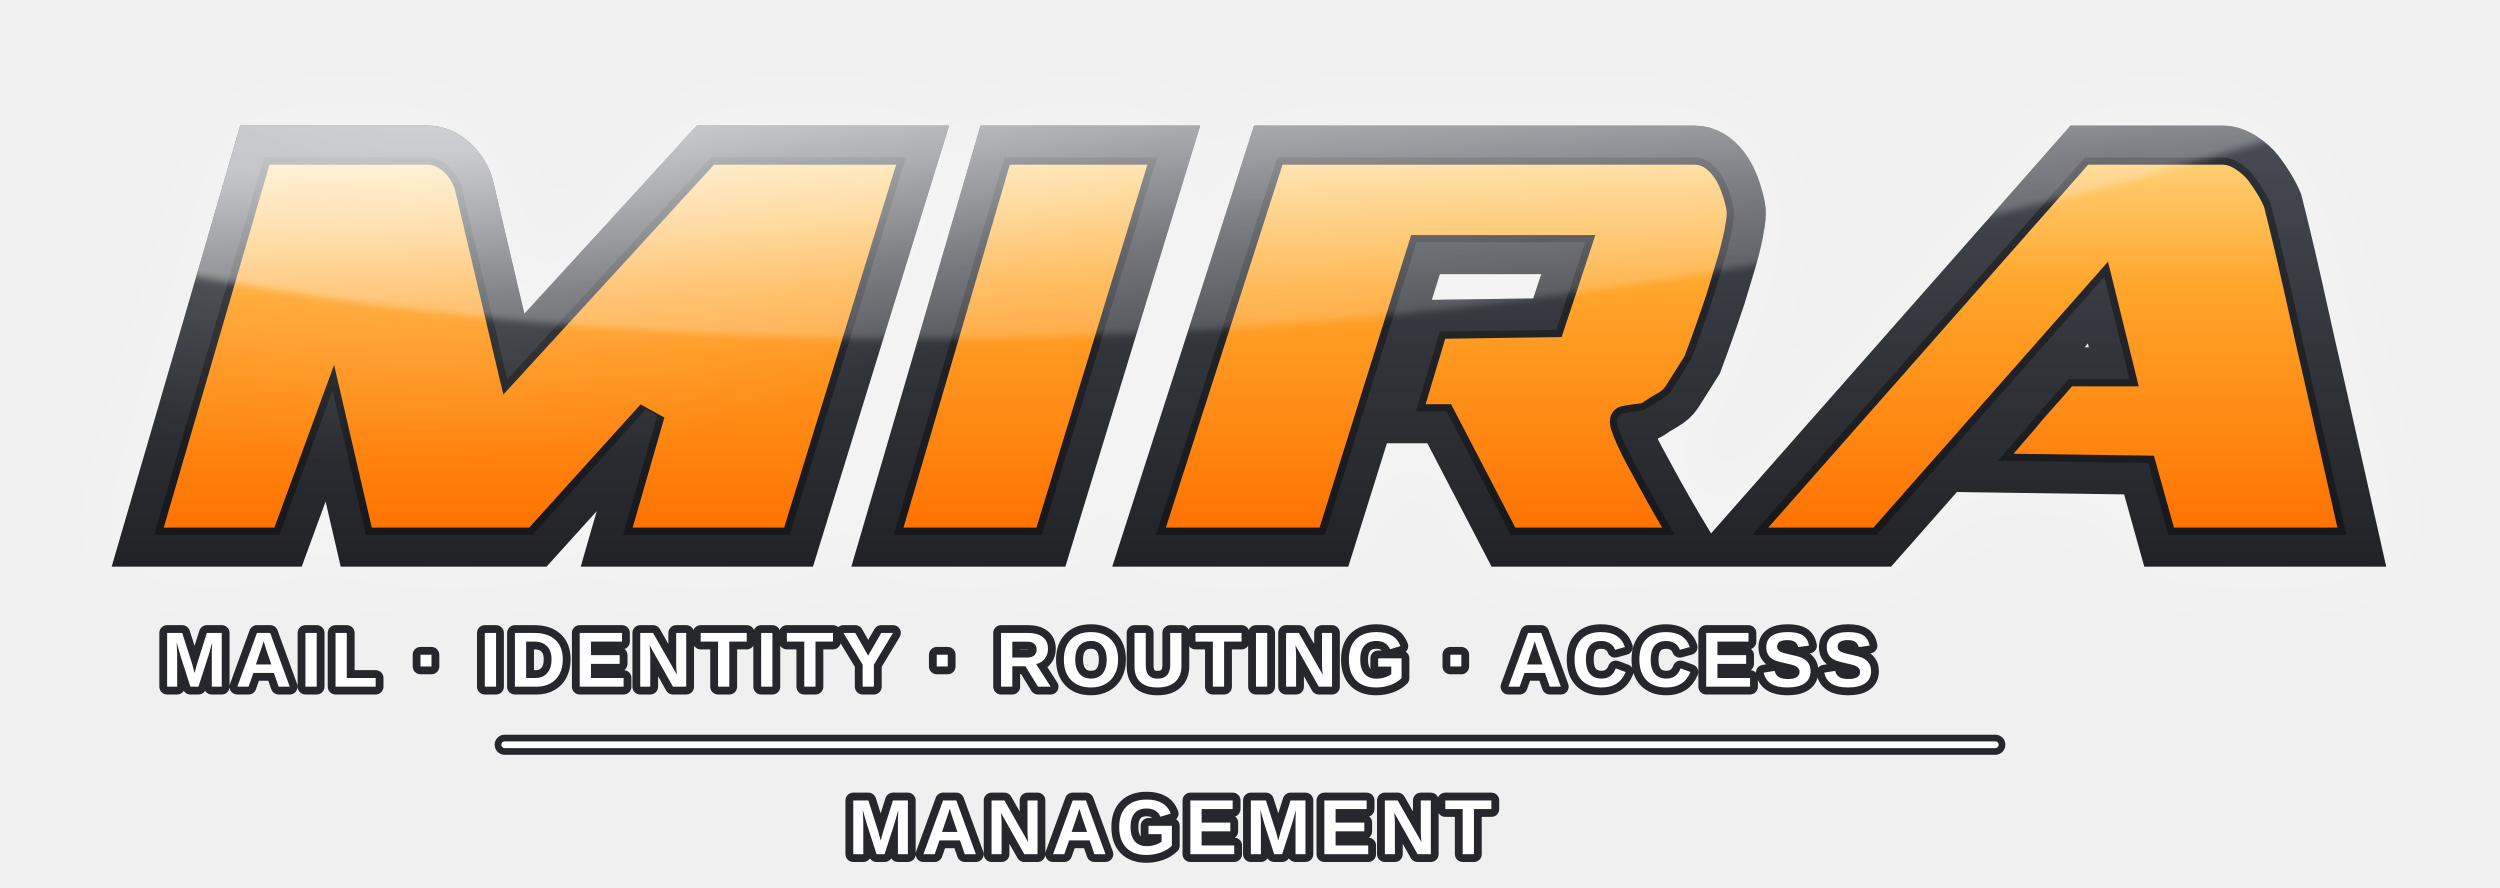
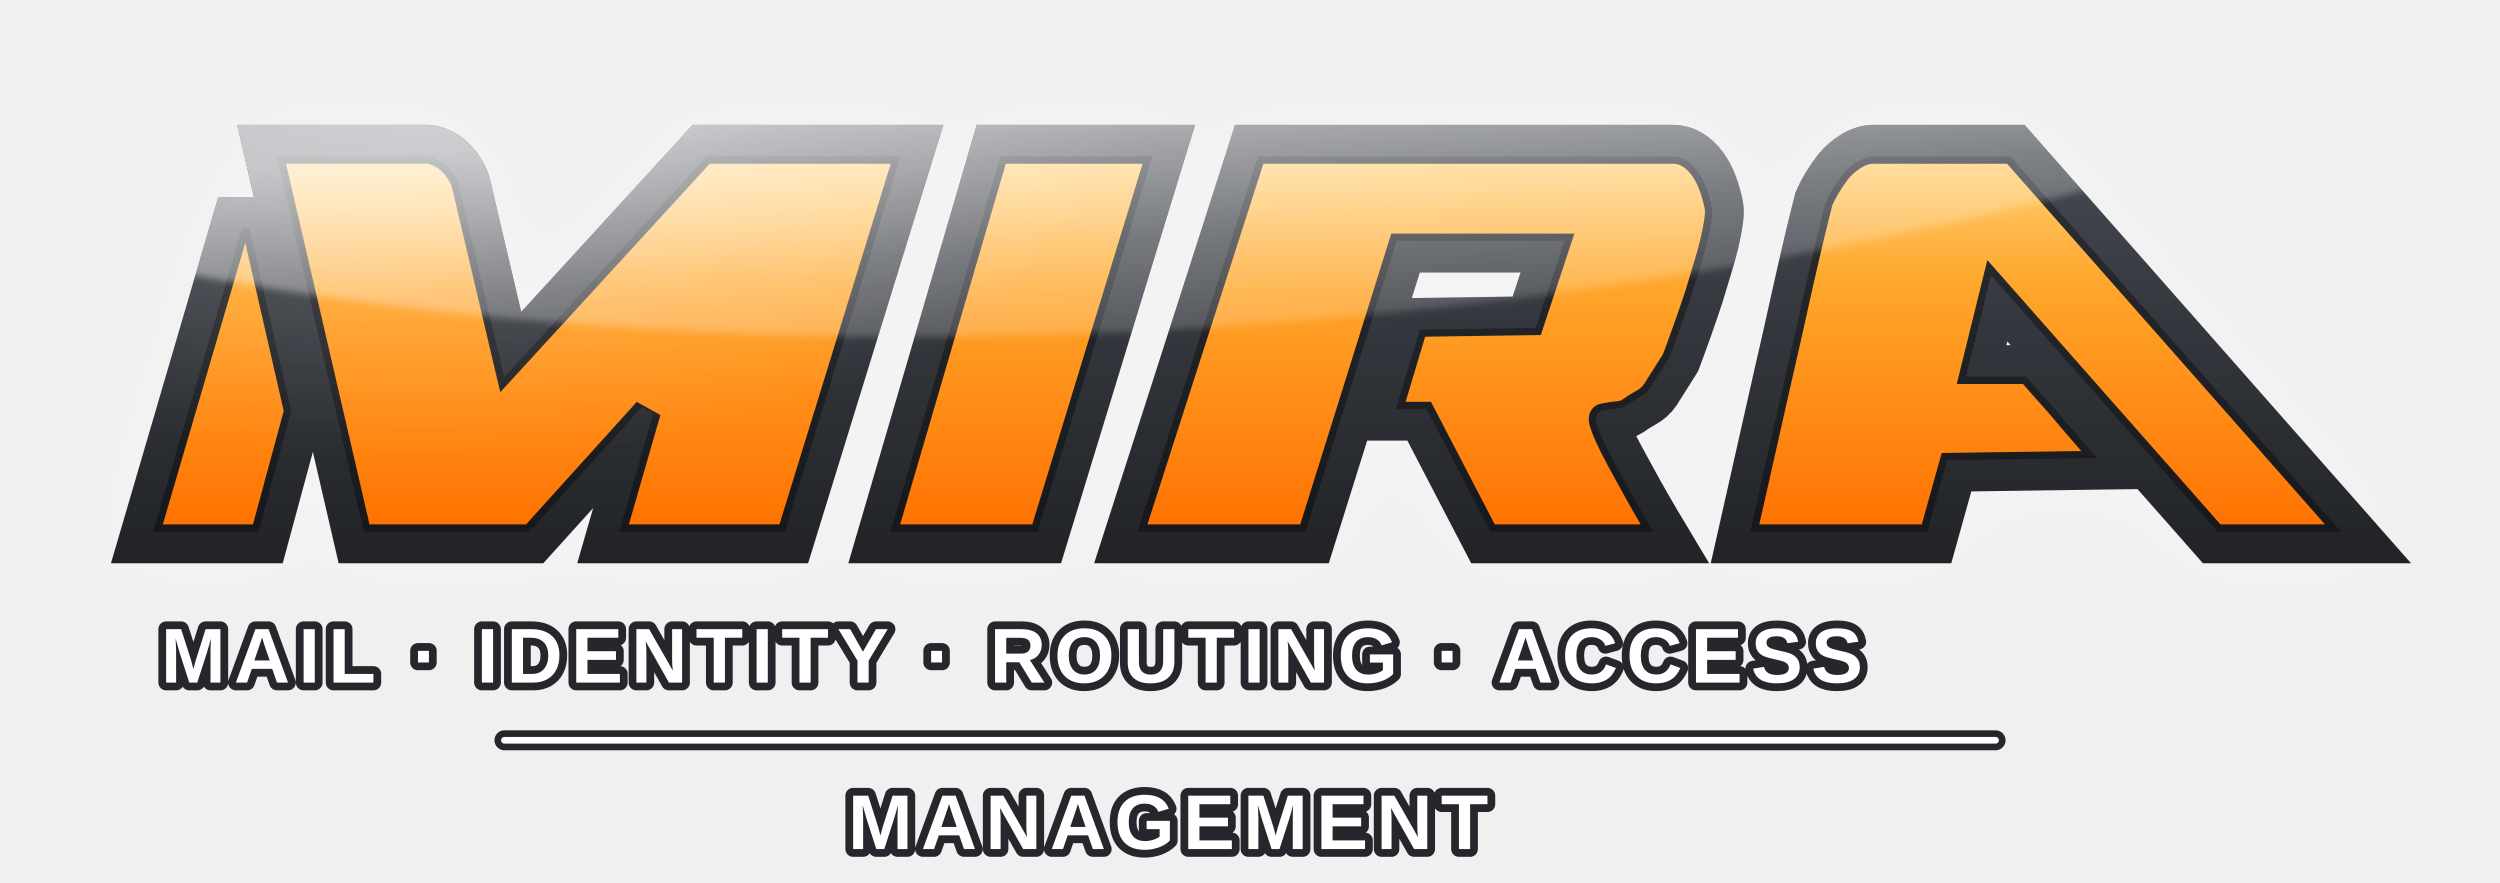
- <svg xmlns="http://www.w3.org/2000/svg" viewBox="-6.0 0 447.8 159" role="img" aria-label="MIRA – Mail · Identity · Routing · Access">
+ <svg xmlns="http://www.w3.org/2000/svg" viewBox="-6.0 0 450.5 159" role="img" aria-label="MIRA – Mail · Identity · Routing · Access">
  <defs>
-     <path id="b" d="M20 97L40.40 27L70.70 27Q71.90 27 73.10 27.55Q74.30 28.10 75.25 29Q76.20 29.90 76.90 31.05Q77.60 32.20 77.90 33.30L85.50 65.50L120.80 27L157.90 27L136.30 97L104 97L110.60 74.10L89.90 97L58.60 97L53.30 74.10L44.90 97ZM181.50 97L152.50 97L173 27L202.90 27ZM232.20 97L199.40 97L221.90 27L297.50 27Q299.10 27 300.45 27.80Q301.80 28.60 302.85 30Q303.90 31.40 304.60 33.25Q305.30 35.10 305.70 37.10L305.70 37.10Q305.90 38.10 305.65 39.85Q305.40 41.60 304.90 43.70Q304.40 45.80 303.65 48.20Q302.90 50.60 302.20 53L302.20 53Q300.40 58.50 298 64.90L298 64.90L294.40 70.60Q293.60 71.80 292.15 72.60Q290.70 73.40 289.60 74.20L289.60 74.20Q288.80 74.70 287.65 74.80Q286.50 74.90 285 75.20L285 75.20Q284.70 75.30 285 76.25Q285.30 77.20 286 78.75Q286.70 80.30 287.75 82.25Q288.80 84.20 289.90 86.20L289.90 86.20Q292.50 91 296.10 97L296.10 97L263.90 97L252.40 74.90L246 74.90L251 58.20L271.90 57.90L276.30 44.60L248.60 44.60L232.20 97ZM330.70 97L305.20 97L366.90 27L392.10 27Q393.90 27 395.70 28.15Q397.50 29.30 398.60 30.70L398.60 30.70Q399.60 32 400.45 33.40Q401.30 34.80 401.90 36.20L401.90 36.20Q402 36.60 402.70 39.40Q403.40 42.20 404.40 46.50Q405.40 50.80 406.60 56.25Q407.80 61.70 409.10 67.30L409.10 67.30Q412.10 80.50 415.80 97L415.80 97L381.50 97L377.90 84.10L349.30 83.70Q353.30 79 356.60 75.20L356.60 75.20Q357.90 73.60 359.25 72.10Q360.60 70.60 361.65 69.40Q362.70 68.20 363.35 67.45Q364 66.70 364 66.70L364 66.70L373.90 66.70L370.30 52.10L330.70 97Z" />
+     <path id="b" d="M41.50 97L20 97L36.70 40L39.90 40L47.70 74.10ZM42.40 27L70.70 27Q71.90 27 73.10 27.55Q74.30 28.10 75.25 29Q76.20 29.90 76.90 31.05Q77.60 32.20 77.90 33.30L85.50 65.50L120.80 27L157.90 27L136.30 97L104 97L110.60 74.10L89.90 97L58.60 97ZM181.87 97L152.87 97L173.37 27L203.27 27ZM230.14 97L197.34 97L219.84 27L295.44 27Q297.04 27 298.39 27.80Q299.74 28.60 300.79 30Q301.84 31.40 302.54 33.25Q303.24 35.10 303.64 37.10L303.64 37.10Q303.84 38.10 303.59 39.85Q303.34 41.60 302.84 43.70Q302.34 45.80 301.59 48.20Q300.84 50.60 300.14 53L300.14 53Q298.34 58.50 295.94 64.90L295.94 64.90L292.34 70.60Q291.54 71.80 290.09 72.60Q288.64 73.40 287.54 74.20L287.54 74.20Q286.74 74.70 285.59 74.80Q284.44 74.90 282.94 75.20L282.94 75.20Q282.64 75.30 282.94 76.25Q283.24 77.20 283.94 78.75Q284.64 80.30 285.69 82.25Q286.74 84.20 287.84 86.20L287.84 86.20Q290.44 91 294.04 97L294.04 97L261.84 97L250.34 74.90L243.94 74.90L248.94 58.20L269.84 57.90L274.24 44.60L246.54 44.60L230.14 97ZM393.00 97L418.50 97L356.80 27L331.60 27Q329.80 27 328.00 28.15Q326.20 29.30 325.10 30.70L325.10 30.70Q324.10 32 323.25 33.40Q322.40 34.80 321.80 36.20L321.80 36.20Q321.70 36.60 321.00 39.40Q320.30 42.20 319.30 46.50Q318.30 50.80 317.10 56.25Q315.90 61.70 314.60 67.30L314.60 67.30Q311.60 80.50 307.90 97L307.90 97L342.20 97L345.80 84.10L374.40 83.70Q370.40 79 367.10 75.20L367.10 75.20Q365.80 73.60 364.45 72.10Q363.10 70.60 362.05 69.40Q361.00 68.20 360.35 67.45Q359.70 66.70 359.70 66.70L359.70 66.70L349.80 66.70L353.40 52.10L393.00 97Z" />
    <linearGradient id="rahmen" x1="0" y1="18" x2="0" y2="102" gradientUnits="userSpaceOnUse">
      <stop offset="0" stop-color="#4b4f58" />
      <stop offset=".5" stop-color="#33363c" />
      <stop offset="1" stop-color="#202226" />
    </linearGradient>
    <linearGradient id="seele" x1="0" y1="26" x2="0" y2="96" gradientUnits="userSpaceOnUse">
      <stop offset="0" stop-color="#ffd27a" />
      <stop offset=".35" stop-color="#ffa62b" />
      <stop offset="1" stop-color="#ff7000" />
    </linearGradient>
    <radialGradient id="sonne" cx="70" cy="10" r="190" gradientUnits="userSpaceOnUse" gradientTransform="translate(70 10) scale(1 .55) translate(-70 -10)">
      <stop offset="0" stop-color="#fff" stop-opacity=".6" />
      <stop offset=".35" stop-color="#fff" stop-opacity=".22" />
      <stop offset=".7" stop-color="#fff" stop-opacity="0" />
    </radialGradient>
    <linearGradient id="spiegel" x1="0" y1="14" x2="0" y2="62" gradientUnits="userSpaceOnUse">
      <stop offset="0" stop-color="#fff" stop-opacity=".62" />
      <stop offset=".55" stop-color="#fff" stop-opacity=".3" />
      <stop offset="1" stop-color="#fff" stop-opacity=".14" />
    </linearGradient>
    <filter id="bogenweich" filterUnits="userSpaceOnUse" x="-100" y="-300" width="700" height="450">
      <feGaussianBlur stdDeviation=".7" />
    </filter>
    <filter id="hinterweich" filterUnits="userSpaceOnUse" x="-50" y="-20" width="600" height="200">
      <feGaussianBlur stdDeviation="7" />
    </filter>
    <mask id="form" maskUnits="userSpaceOnUse" x="-50" y="0" width="600" height="150">
      <use href="#b" fill="#fff" stroke="#fff" stroke-width="9" stroke-linejoin="miter" />
    </mask>
    <mask id="fase" maskUnits="userSpaceOnUse" x="-50" y="0" width="600" height="150">
      <use href="#b" fill="#fff" stroke="#000" stroke-width="2.4" stroke-linejoin="miter" />
    </mask>
    <mask id="kern" maskUnits="userSpaceOnUse" x="-50" y="0" width="600" height="150">
      <use href="#b" fill="#fff" stroke="#000" stroke-width="5" stroke-linejoin="miter" />
    </mask>
  </defs>
  <style>.hinterschein{fill:#fff;stroke:#fff;opacity:.34;transform:none}</style>
  <use href="#b" class="hinterschein" stroke-width="9" stroke-linejoin="round" filter="url(#hinterweich)" />
  <use href="#b" fill="url(#rahmen)" stroke="url(#rahmen)" stroke-width="9" stroke-linejoin="miter" />
  <use href="#b" fill="#000" fill-opacity=".35" mask="url(#fase)" />
  <g mask="url(#kern)">
    <use href="#b" fill="#b54a00" />
    <use href="#b" fill="url(#seele)" transform="translate(0 .9)" />
  </g>
  <rect x="-50" y="0" width="600" height="110" fill="url(#sonne)" opacity=".6" mask="url(#form)" />
  <g mask="url(#form)">
-     <ellipse cx="218" cy="-110" rx="381" ry="168" transform="rotate(-5 218 -110)" fill="url(#spiegel)" filter="url(#bogenweich)" />
+     <ellipse cx="219" cy="-110" rx="383" ry="168" transform="rotate(-5 219 -110)" fill="url(#spiegel)" filter="url(#bogenweich)" />
  </g>
-   <text x="23.0" y="123" textLength="389.8" font-family="'Segoe UI Semibold','Segoe UI',Arial,Helvetica,sans-serif" font-size="14" font-weight="600" fill="#ffffff" stroke="#25272c" stroke-width="2.8" stroke-linejoin="round" paint-order="stroke" letter-spacing="1.5" lengthAdjust="spacing">MAIL · IDENTITY · ROUTING · ACCESS</text>
-   <path d="M84.4 133.4H351.4" stroke="#25272c" stroke-width="3.6" stroke-linecap="round" />
-   <path d="M84.4 133.4H351.4" stroke="#ffffff" stroke-width="1.2" stroke-linecap="round" />
-   <text x="145.9" y="153" textLength="144.0" font-family="'Segoe UI Semibold','Segoe UI',Arial,Helvetica,sans-serif" font-size="14" font-weight="600" fill="#ffffff" stroke="#25272c" stroke-width="2.8" stroke-linejoin="round" paint-order="stroke" letter-spacing="1.5" lengthAdjust="spacing">MANAGEMENT</text>
+   <text x="23.0" y="123" textLength="392.5" font-family="'Segoe UI Semibold','Segoe UI',Arial,Helvetica,sans-serif" font-size="14" font-weight="600" fill="#ffffff" stroke="#25272c" stroke-width="2.8" stroke-linejoin="round" paint-order="stroke" letter-spacing="1.5" lengthAdjust="spacing">MAIL · IDENTITY · ROUTING · ACCESS</text>
+   <path d="M84.9 133.4H353.6" stroke="#25272c" stroke-width="3.6" stroke-linecap="round" />
+   <path d="M84.9 133.4H353.6" stroke="#ffffff" stroke-width="1.2" stroke-linecap="round" />
+   <text x="146.8" y="153" textLength="144.8" font-family="'Segoe UI Semibold','Segoe UI',Arial,Helvetica,sans-serif" font-size="14" font-weight="600" fill="#ffffff" stroke="#25272c" stroke-width="2.8" stroke-linejoin="round" paint-order="stroke" letter-spacing="1.5" lengthAdjust="spacing">MANAGEMENT</text>
</svg>
